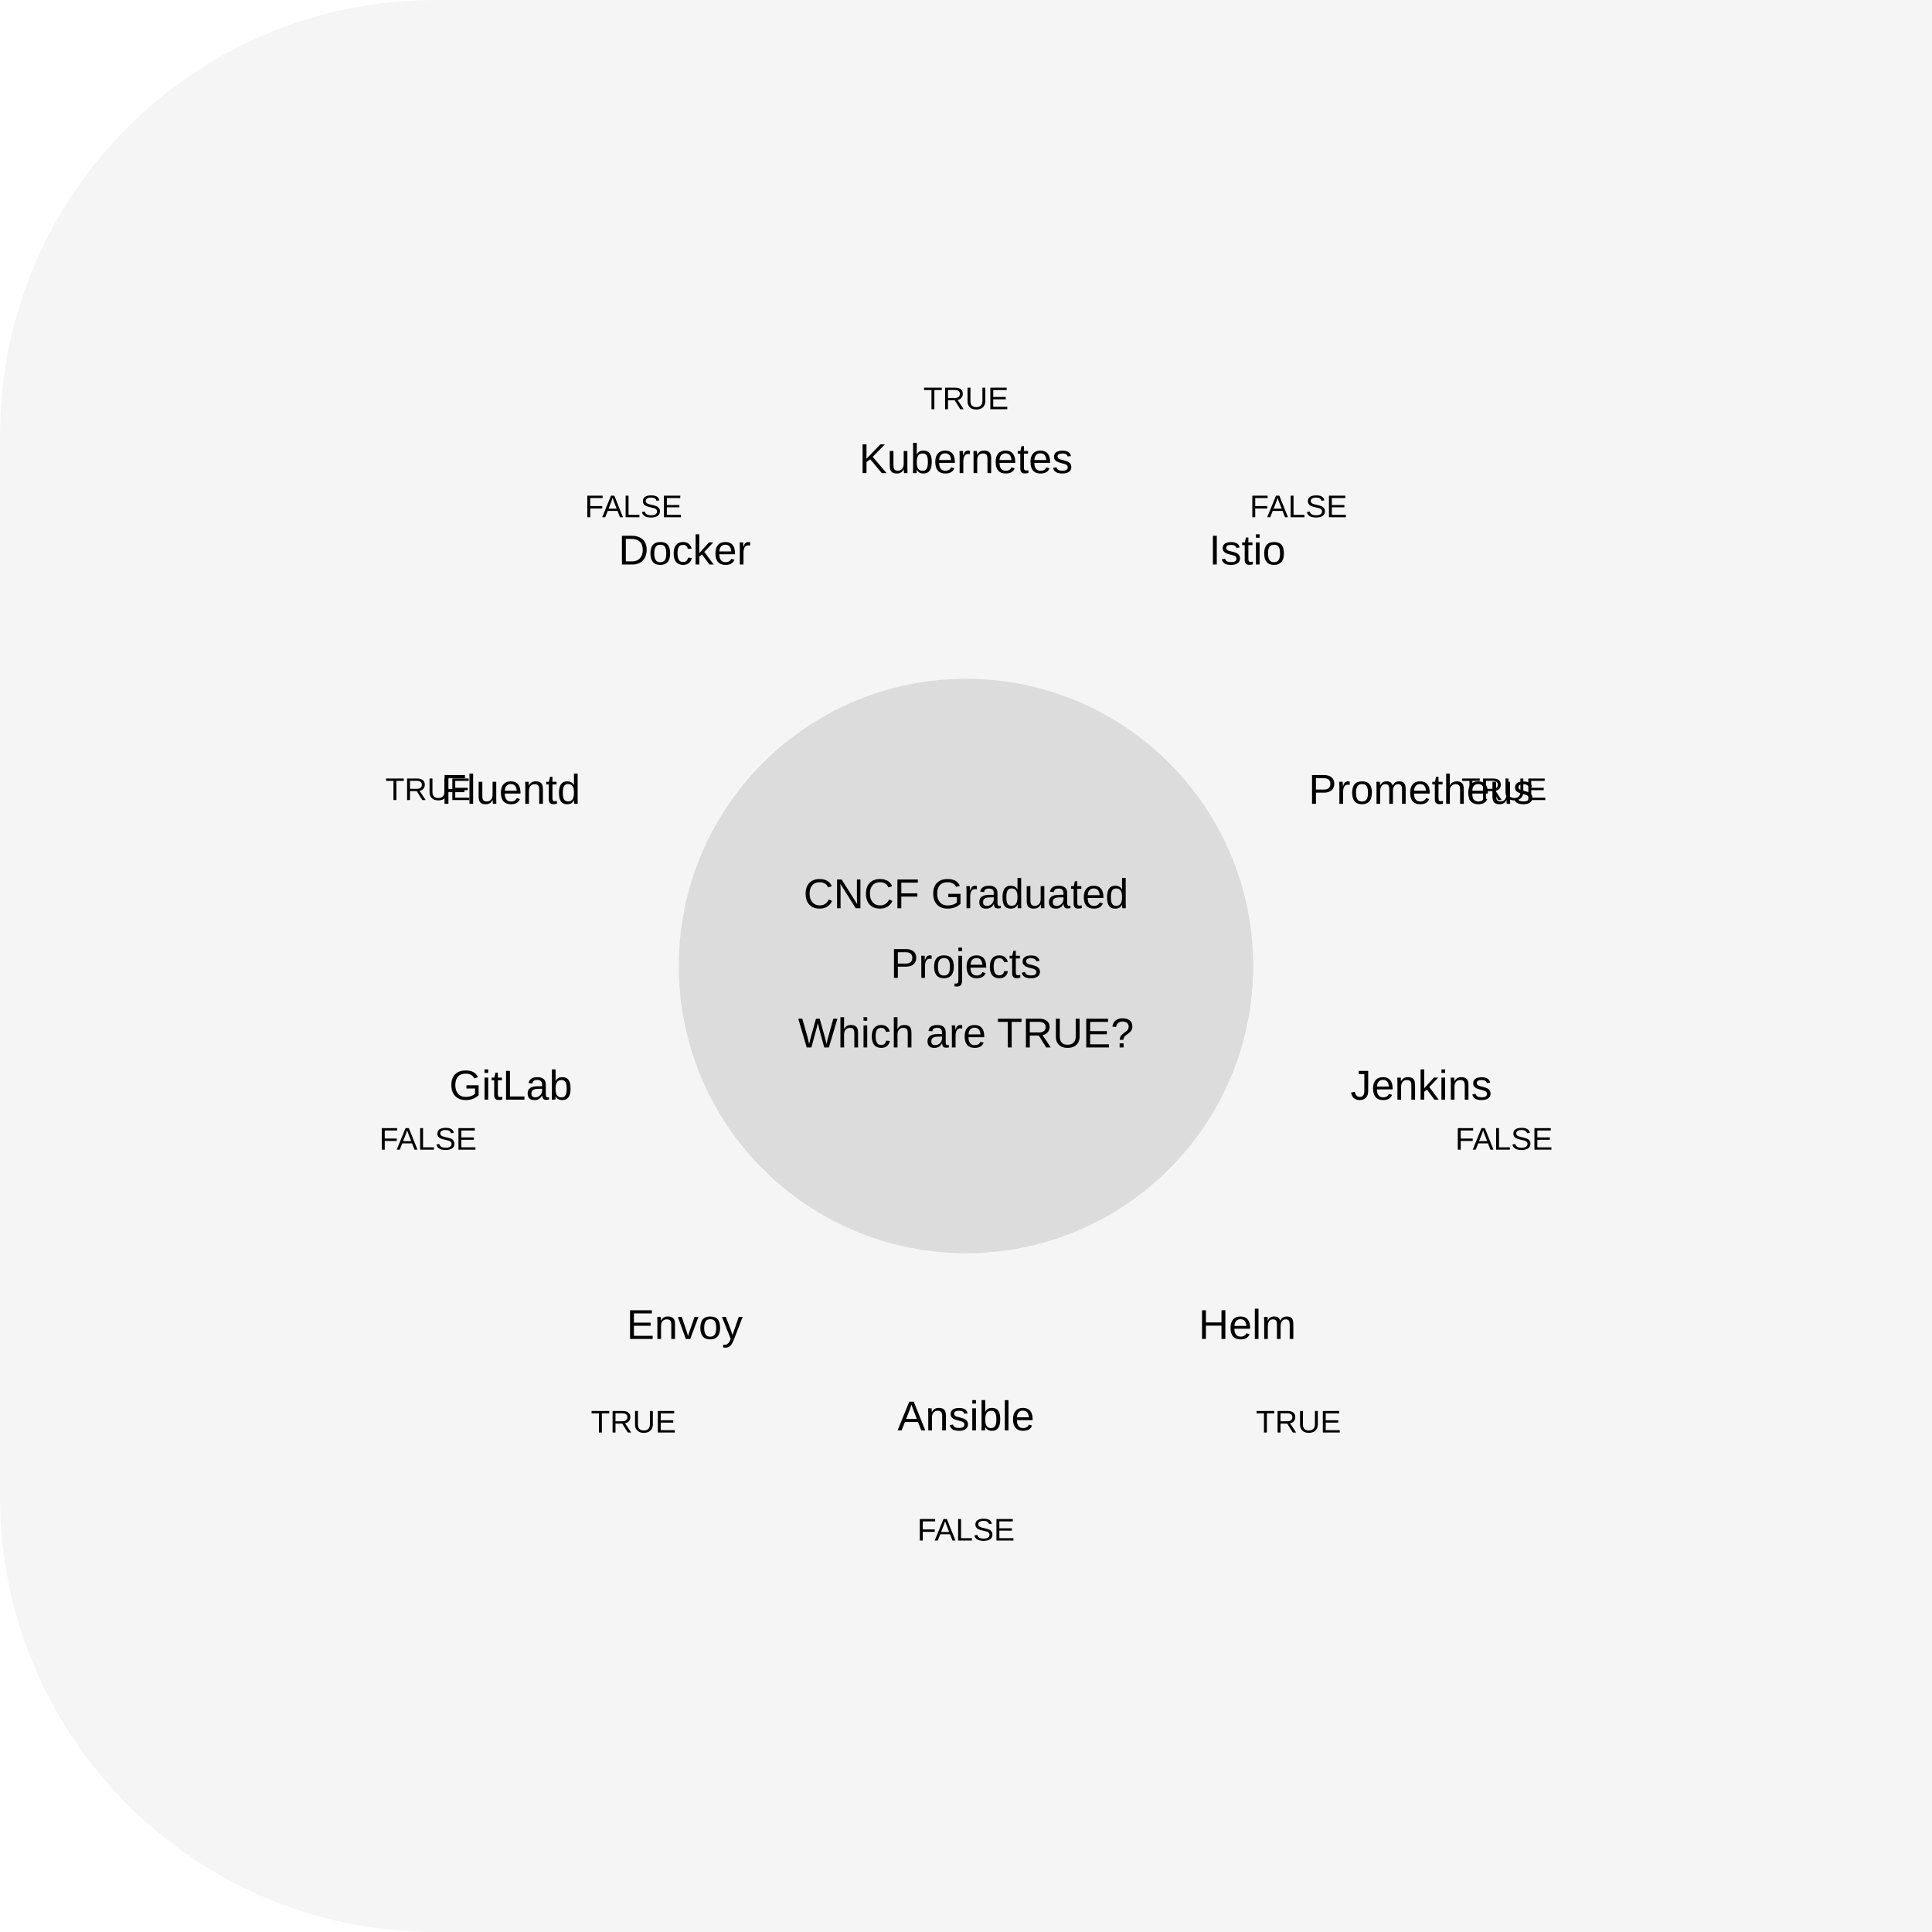
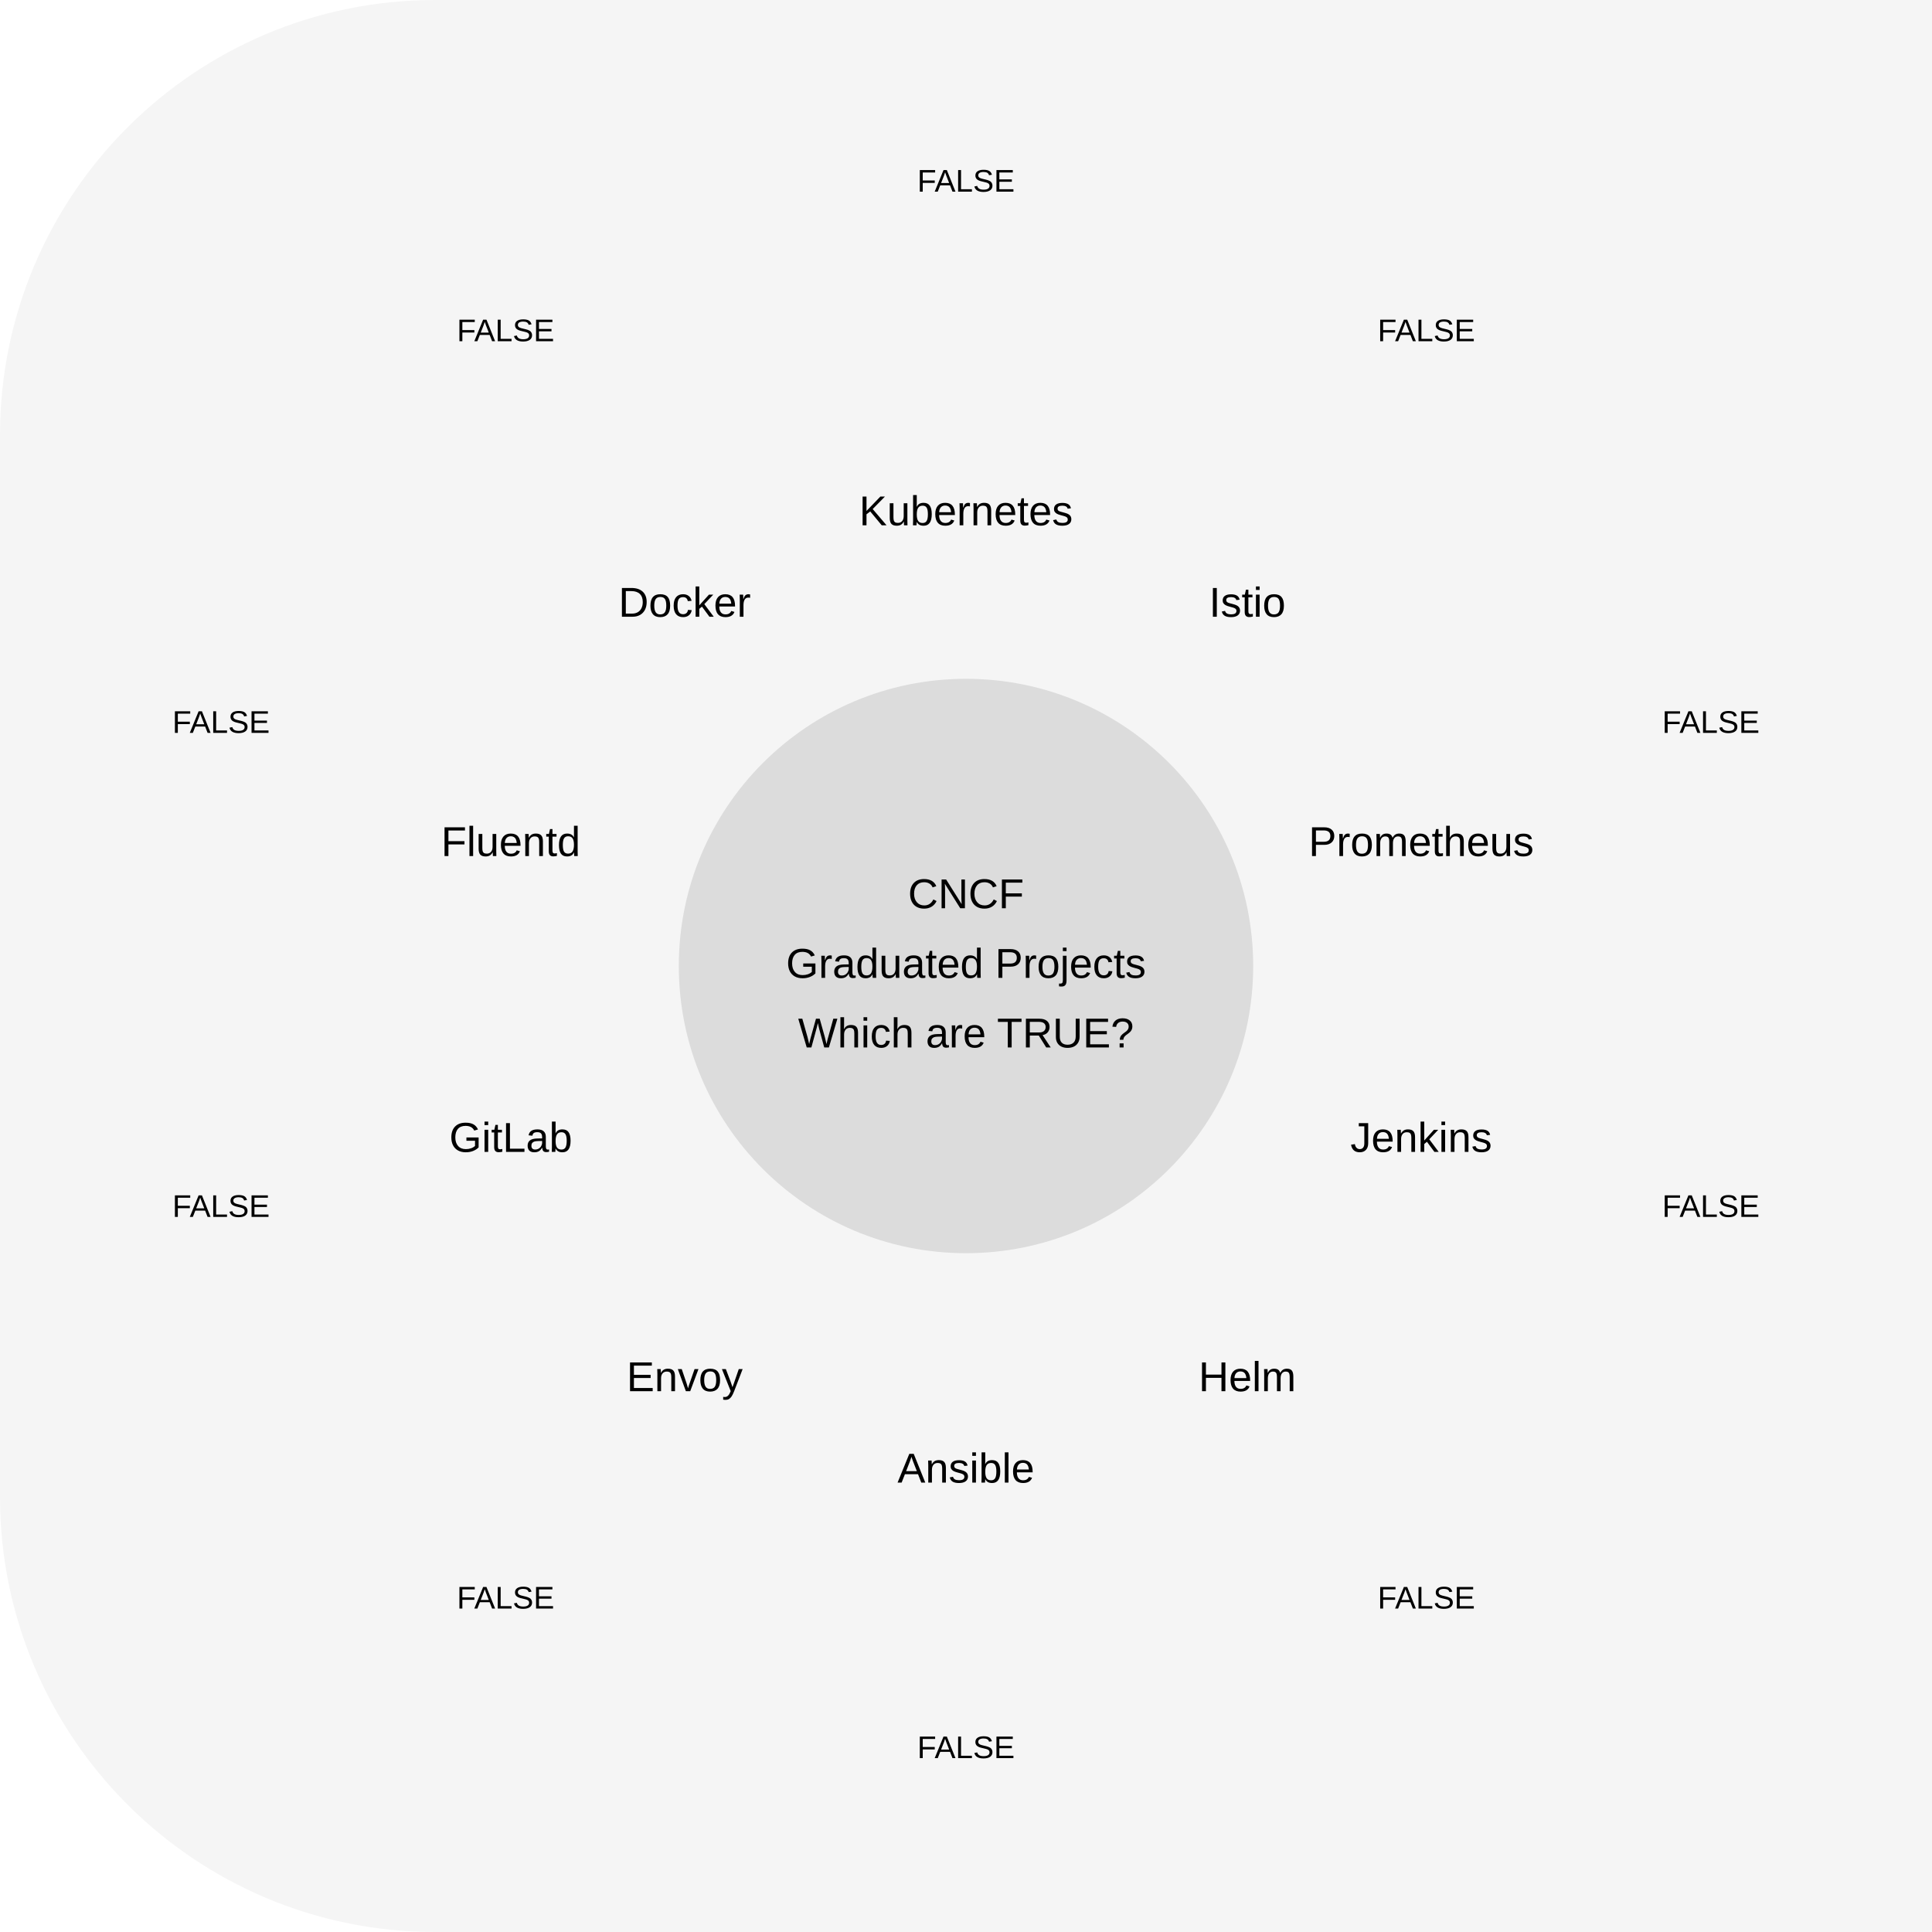
<svg xmlns="http://www.w3.org/2000/svg" baseProfile="full" height="1110" version="1.1" width="1110">
  <defs />
  <rect fill="#f5f5f5" height="1110" rx="250" ry="250" width="1110" x="0" y="0" />
  <path d="M 860,0 L 1110,0 L 1110,250 Q 1060,50 860,0 Z" fill="#f5f5f5" />
  <path d="M 860,1110 L 1110,1110 L 1110,860 Q 1060,1060 860,1110 Z" fill="#f5f5f5" />
  <circle cx="555" cy="555" fill="#dcdcdc" r="165" />
  <g dominant-baseline="middle" font-family="Arial" font-size="24" text-anchor="middle">
-     <text x="555" y="515">CNCF Graduated</text>
-     <text x="555" y="555">Projects</text>
+     <text x="555" y="515">CNCF</text>
+     <text x="555" y="555">Graduated Projects</text>
    <text x="555" y="595">Which are TRUE?</text>
  </g>
  <g dominant-baseline="middle" font-family="Arial" font-size="24" text-anchor="middle">
-     <text x="555.0" y="265.0">Kubernetes</text>
+     <text x="555.0" y="265.0" />
+     <text x="555.0" y="295.0">Kubernetes</text>
  </g>
  <g dominant-baseline="middle" font-family="Arial" font-size="18" text-anchor="middle">
-     <text x="555.0" y="230.0">TRUE</text>
+     <text x="555.0" y="105.0">FALSE</text>
  </g>
  <g dominant-baseline="middle" font-family="Arial" font-size="24" text-anchor="middle">
-     <text x="716.641" y="317.52">Istio</text>
+     <text x="716.641" y="317.52" />
+     <text x="716.641" y="347.52">Istio</text>
  </g>
  <g dominant-baseline="middle" font-family="Arial" font-size="18" text-anchor="middle">
-     <text x="746.03" y="292.069">FALSE</text>
+     <text x="819.503" y="190.942">FALSE</text>
  </g>
  <g dominant-baseline="middle" font-family="Arial" font-size="24" text-anchor="middle">
-     <text x="816.541" y="455.02">Prometheus</text>
+     <text x="816.541" y="455.02" />
+     <text x="816.541" y="485.02">Prometheus</text>
  </g>
  <g dominant-baseline="middle" font-family="Arial" font-size="18" text-anchor="middle">
-     <text x="864.093" y="454.569">TRUE</text>
+     <text x="982.975" y="415.942">FALSE</text>
  </g>
  <g dominant-baseline="middle" font-family="Arial" font-size="24" text-anchor="middle">
-     <text x="816.541" y="624.98">Jenkins</text>
+     <text x="816.541" y="624.98" />
+     <text x="816.541" y="654.98">Jenkins</text>
  </g>
  <g dominant-baseline="middle" font-family="Arial" font-size="18" text-anchor="middle">
-     <text x="864.093" y="655.431">FALSE</text>
+     <text x="982.975" y="694.058">FALSE</text>
  </g>
  <g dominant-baseline="middle" font-family="Arial" font-size="24" text-anchor="middle">
-     <text x="716.641" y="762.48">Helm</text>
+     <text x="716.641" y="762.48" />
+     <text x="716.641" y="792.48">Helm</text>
  </g>
  <g dominant-baseline="middle" font-family="Arial" font-size="18" text-anchor="middle">
-     <text x="746.03" y="817.931">TRUE</text>
+     <text x="819.503" y="919.058">FALSE</text>
  </g>
  <g dominant-baseline="middle" font-family="Arial" font-size="24" text-anchor="middle">
-     <text x="555.0" y="815.0">Ansible</text>
+     <text x="555.0" y="815.0" />
+     <text x="555.0" y="845.0">Ansible</text>
  </g>
  <g dominant-baseline="middle" font-family="Arial" font-size="18" text-anchor="middle">
-     <text x="555.0" y="880.0">FALSE</text>
+     <text x="555.0" y="1005.0">FALSE</text>
  </g>
  <g dominant-baseline="middle" font-family="Arial" font-size="24" text-anchor="middle">
-     <text x="393.359" y="762.48">Envoy</text>
+     <text x="393.359" y="762.48" />
+     <text x="393.359" y="792.48">Envoy</text>
  </g>
  <g dominant-baseline="middle" font-family="Arial" font-size="18" text-anchor="middle">
-     <text x="363.97" y="817.931">TRUE</text>
+     <text x="290.497" y="919.058">FALSE</text>
  </g>
  <g dominant-baseline="middle" font-family="Arial" font-size="24" text-anchor="middle">
-     <text x="293.459" y="624.98">GitLab</text>
+     <text x="293.459" y="624.98" />
+     <text x="293.459" y="654.98">GitLab</text>
  </g>
  <g dominant-baseline="middle" font-family="Arial" font-size="18" text-anchor="middle">
-     <text x="245.907" y="655.431">FALSE</text>
+     <text x="127.025" y="694.058">FALSE</text>
  </g>
  <g dominant-baseline="middle" font-family="Arial" font-size="24" text-anchor="middle">
-     <text x="293.459" y="455.02">Fluentd</text>
+     <text x="293.459" y="455.02" />
+     <text x="293.459" y="485.02">Fluentd</text>
  </g>
  <g dominant-baseline="middle" font-family="Arial" font-size="18" text-anchor="middle">
-     <text x="245.907" y="454.569">TRUE</text>
+     <text x="127.025" y="415.942">FALSE</text>
  </g>
  <g dominant-baseline="middle" font-family="Arial" font-size="24" text-anchor="middle">
-     <text x="393.359" y="317.52">Docker</text>
+     <text x="393.359" y="317.52" />
+     <text x="393.359" y="347.52">Docker</text>
  </g>
  <g dominant-baseline="middle" font-family="Arial" font-size="18" text-anchor="middle">
-     <text x="363.97" y="292.069">FALSE</text>
+     <text x="290.497" y="190.942">FALSE</text>
  </g>
</svg>
